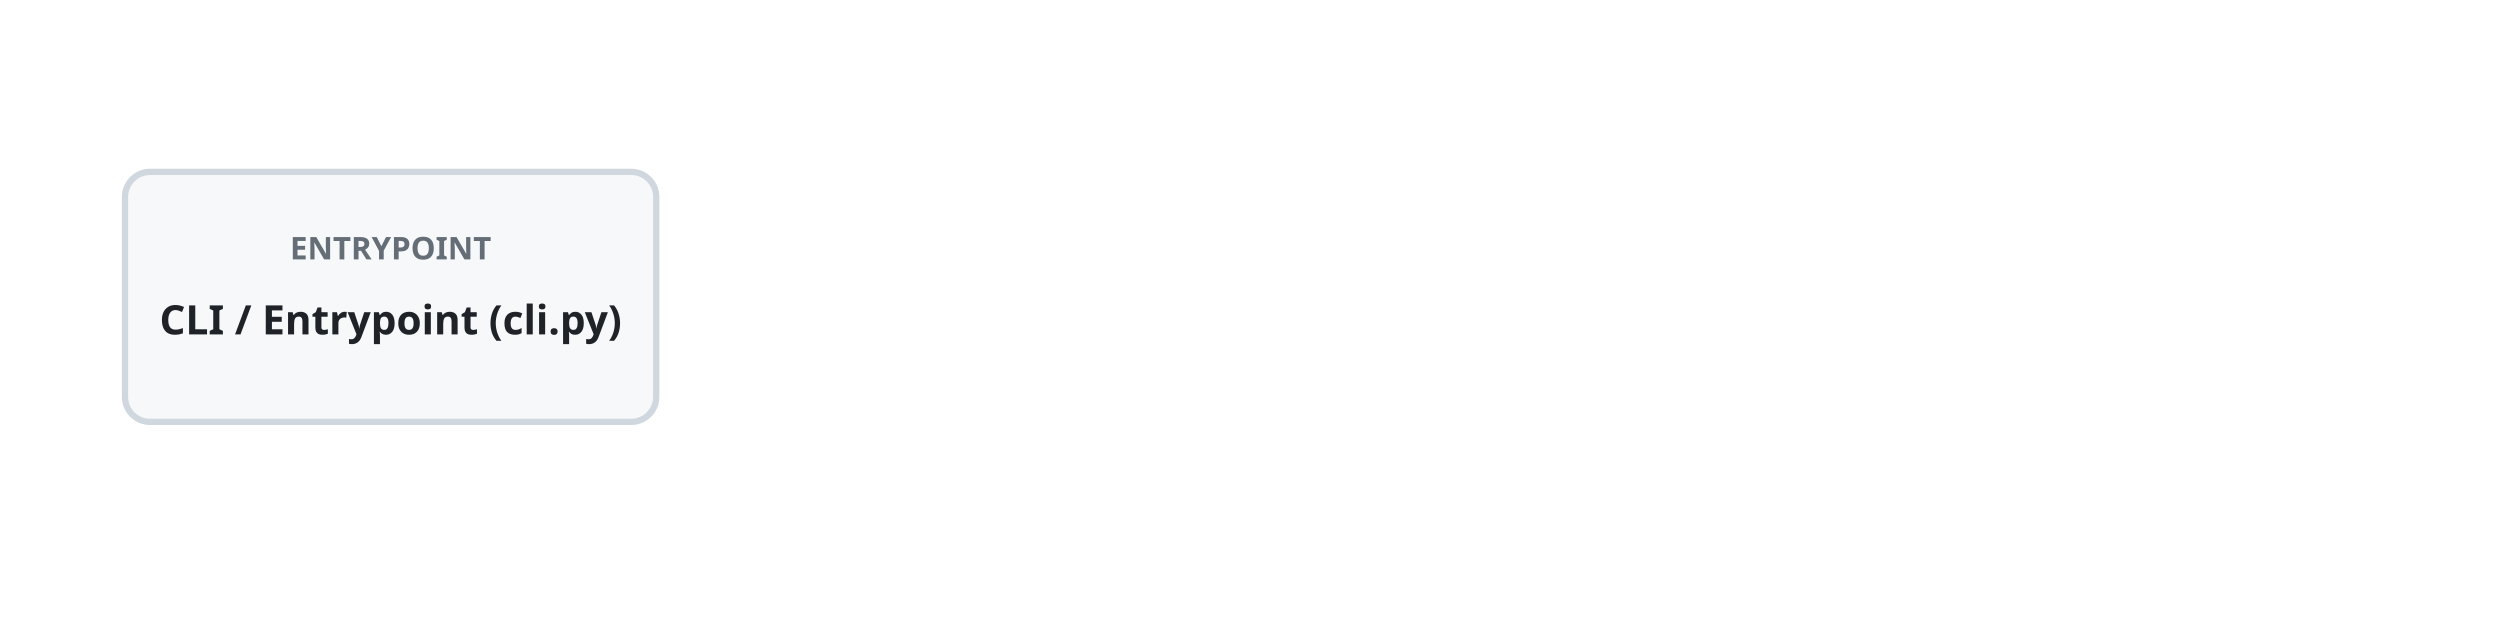
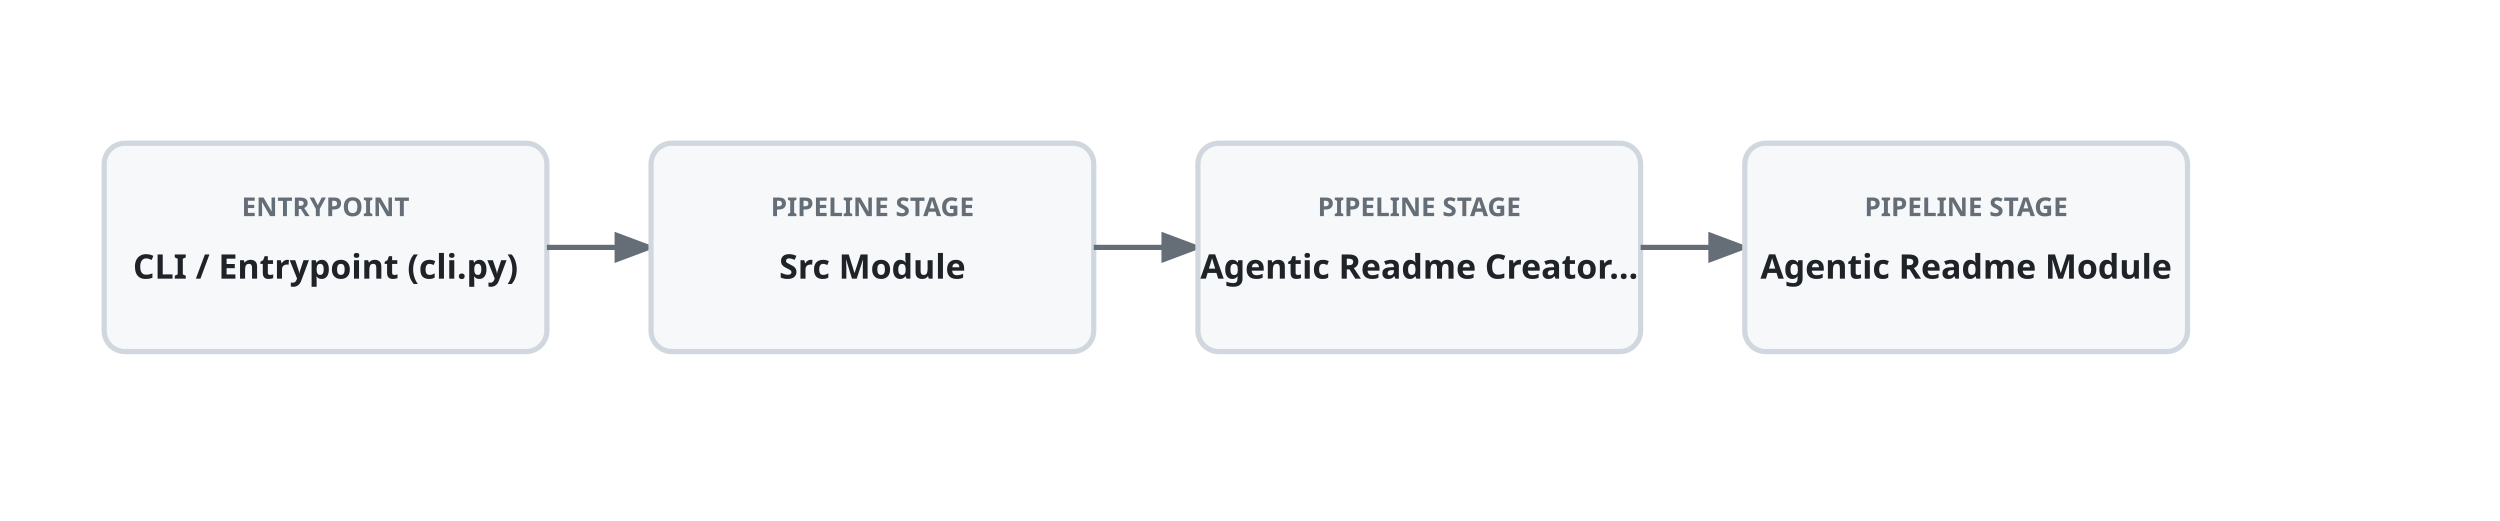
- <svg xmlns="http://www.w3.org/2000/svg" viewBox="0 0 800 200" width="100%" height="200" style="background-color: #ffffff;">
+ <svg xmlns="http://www.w3.org/2000/svg" viewBox="0 0 960 200" width="100%" height="200" style="background-color: #ffffff;">
  <defs>
    <marker id="arrowhead" markerWidth="8" markerHeight="6" refX="7" refY="3" orient="auto">
      <polygon points="0 0, 8 3, 0 6" fill="#656d76" />
    </marker>
  </defs>
  <rect x="40" y="55" width="170" height="80" rx="8" fill="#f6f8fa" stroke="#d0d7de" stroke-width="2" />
  <text x="125.0" y="83" font-size="10" font-family="system-ui, sans-serif" font-weight="600" fill="#656d76" text-anchor="middle">ENTRYPOINT</text>
  <text x="125.0" y="107" font-size="13" font-family="system-ui, sans-serif" font-weight="bold" fill="#1f2328" text-anchor="middle">CLI / Entrypoint (cli.py)</text>
+   <line x1="210" y1="95.0" x2="250" y2="95.0" stroke="#656d76" stroke-width="2" marker-end="url(#arrowhead)" />
+   <rect x="250" y="55" width="170" height="80" rx="8" fill="#f6f8fa" stroke="#d0d7de" stroke-width="2" />
+   <text x="335.0" y="83" font-size="10" font-family="system-ui, sans-serif" font-weight="600" fill="#656d76" text-anchor="middle">PIPELINE STAGE</text>
+   <text x="335.0" y="107" font-size="13" font-family="system-ui, sans-serif" font-weight="bold" fill="#1f2328" text-anchor="middle">Src Module</text>
+   <line x1="420" y1="95.0" x2="460" y2="95.0" stroke="#656d76" stroke-width="2" marker-end="url(#arrowhead)" />
+   <rect x="460" y="55" width="170" height="80" rx="8" fill="#f6f8fa" stroke="#d0d7de" stroke-width="2" />
+   <text x="545.0" y="83" font-size="10" font-family="system-ui, sans-serif" font-weight="600" fill="#656d76" text-anchor="middle">PIPELINE STAGE</text>
+   <text x="545.0" y="107" font-size="13" font-family="system-ui, sans-serif" font-weight="bold" fill="#1f2328" text-anchor="middle">Agentic Readme Creator...</text>
+   <line x1="630" y1="95.0" x2="670" y2="95.0" stroke="#656d76" stroke-width="2" marker-end="url(#arrowhead)" />
+   <rect x="670" y="55" width="170" height="80" rx="8" fill="#f6f8fa" stroke="#d0d7de" stroke-width="2" />
+   <text x="755.0" y="83" font-size="10" font-family="system-ui, sans-serif" font-weight="600" fill="#656d76" text-anchor="middle">PIPELINE STAGE</text>
+   <text x="755.0" y="107" font-size="13" font-family="system-ui, sans-serif" font-weight="bold" fill="#1f2328" text-anchor="middle">Agentic Readme Module</text>
</svg>
